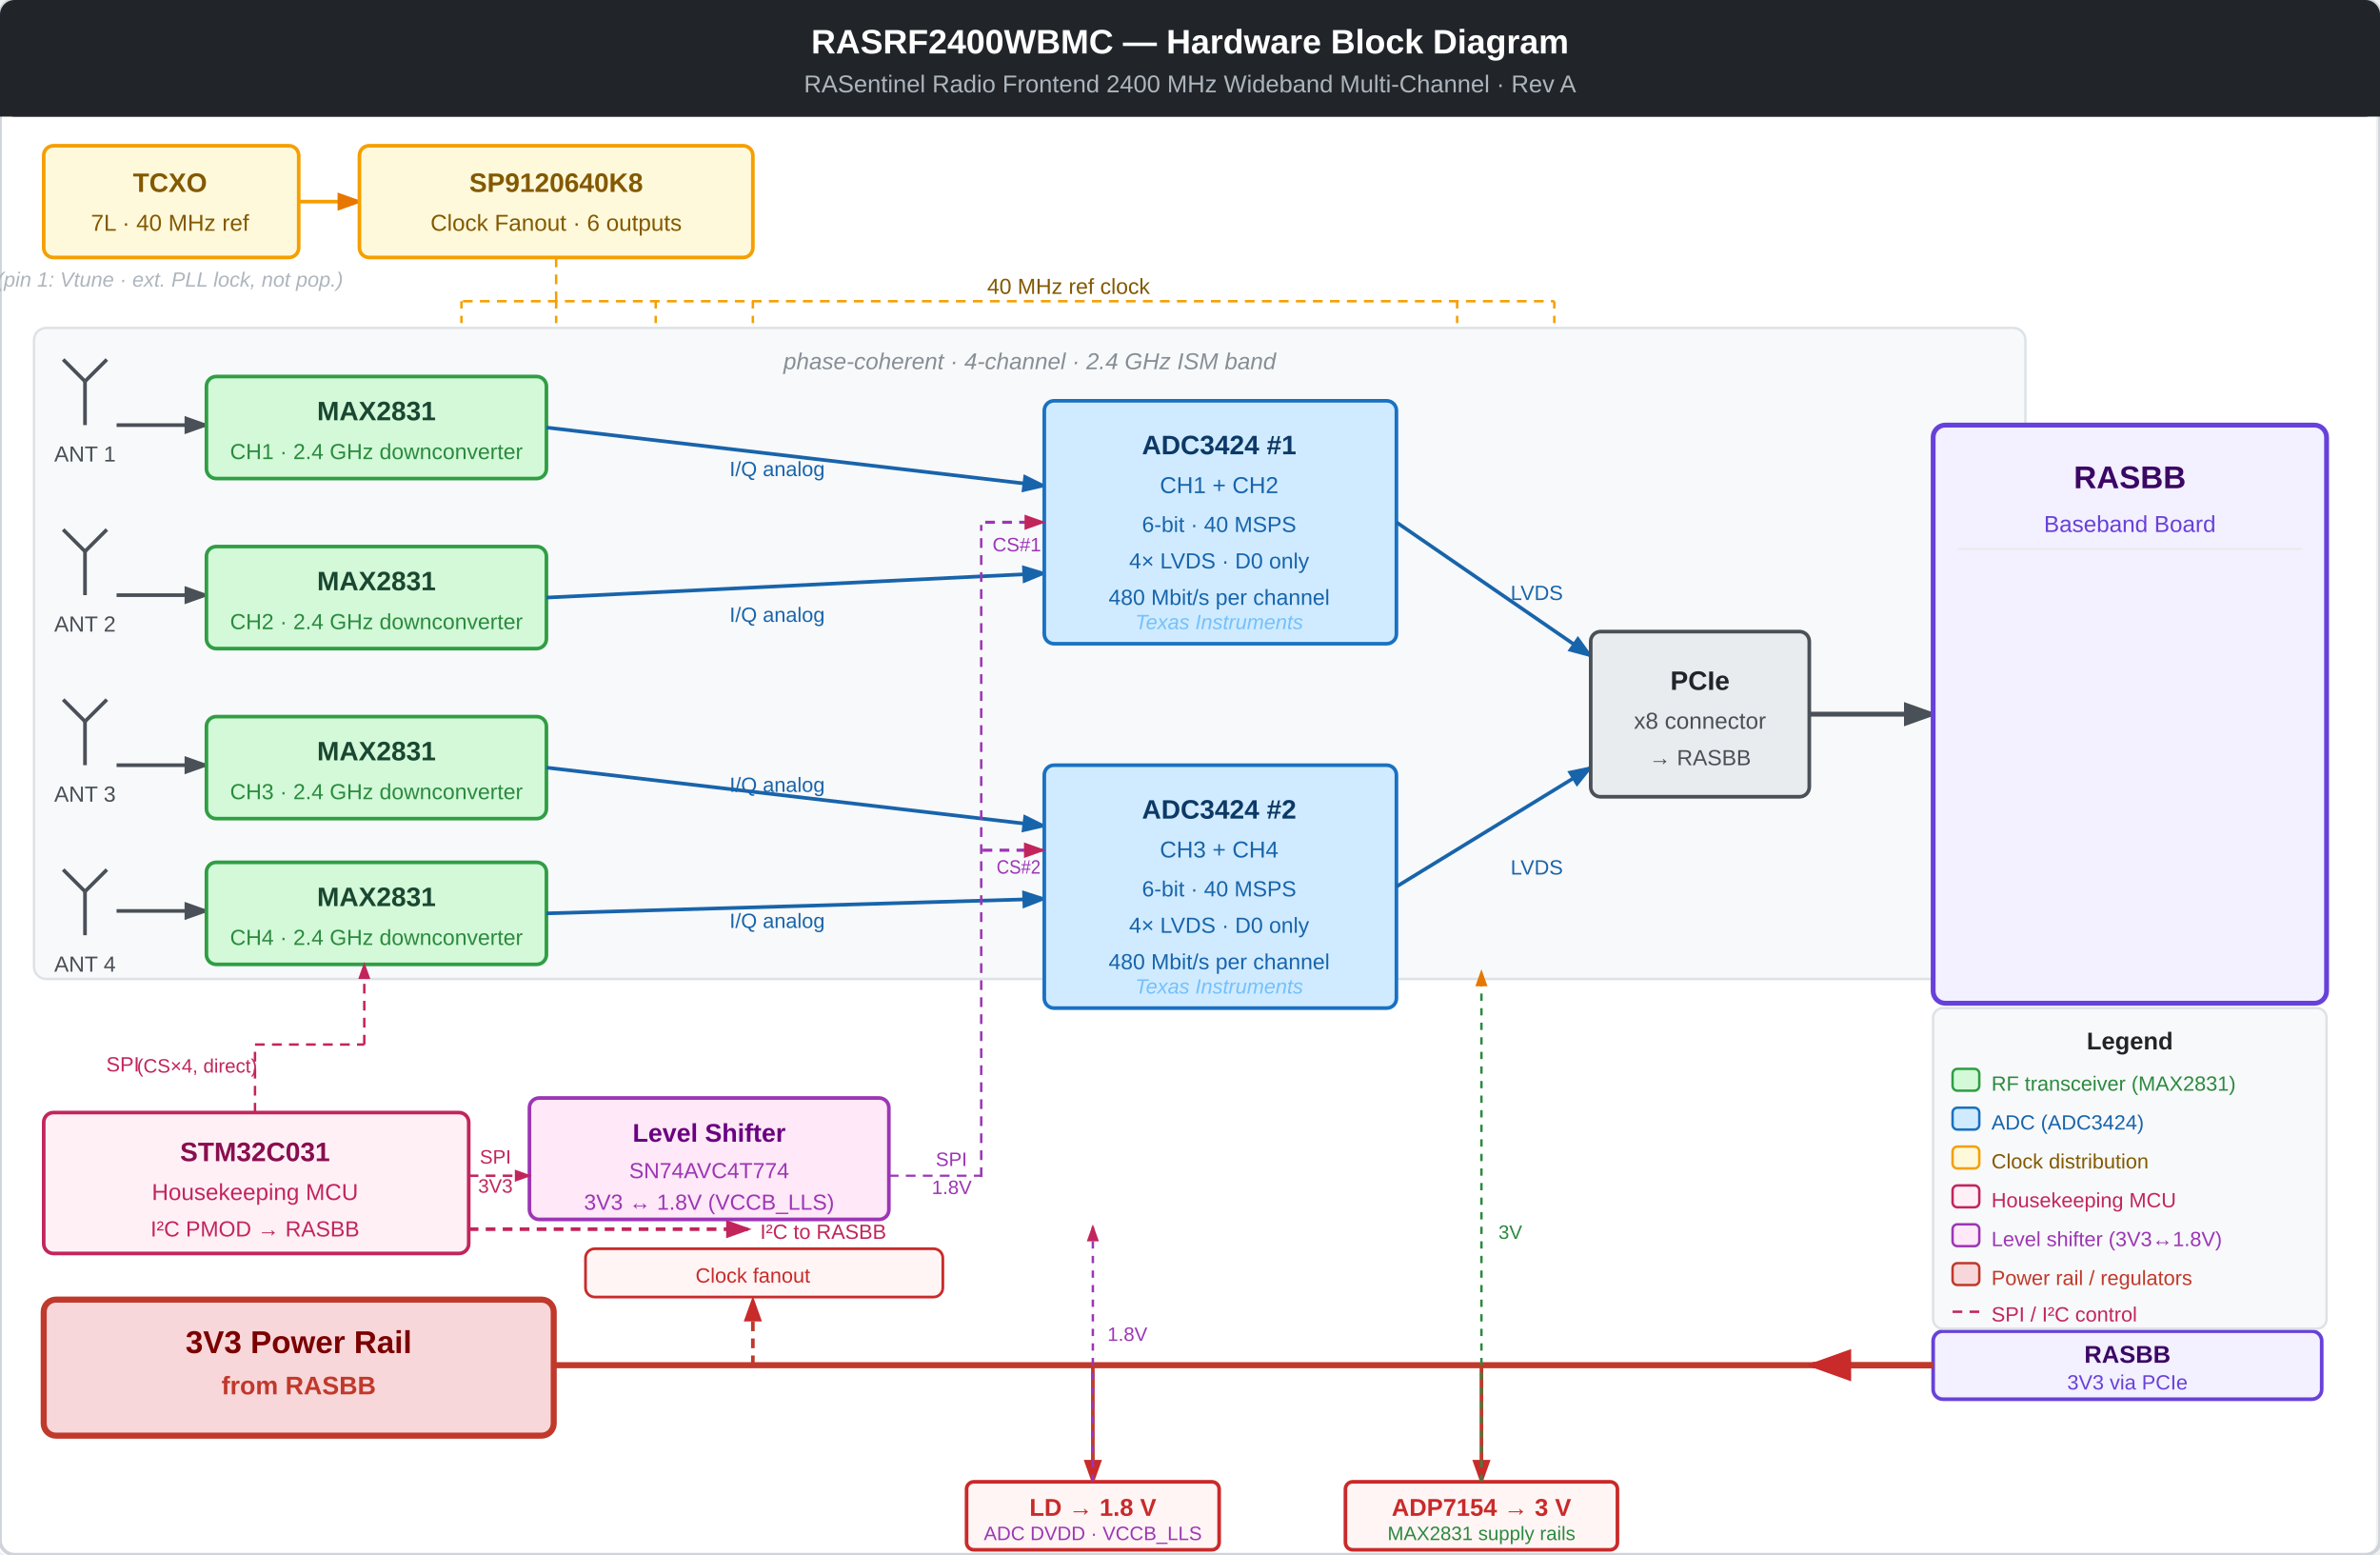
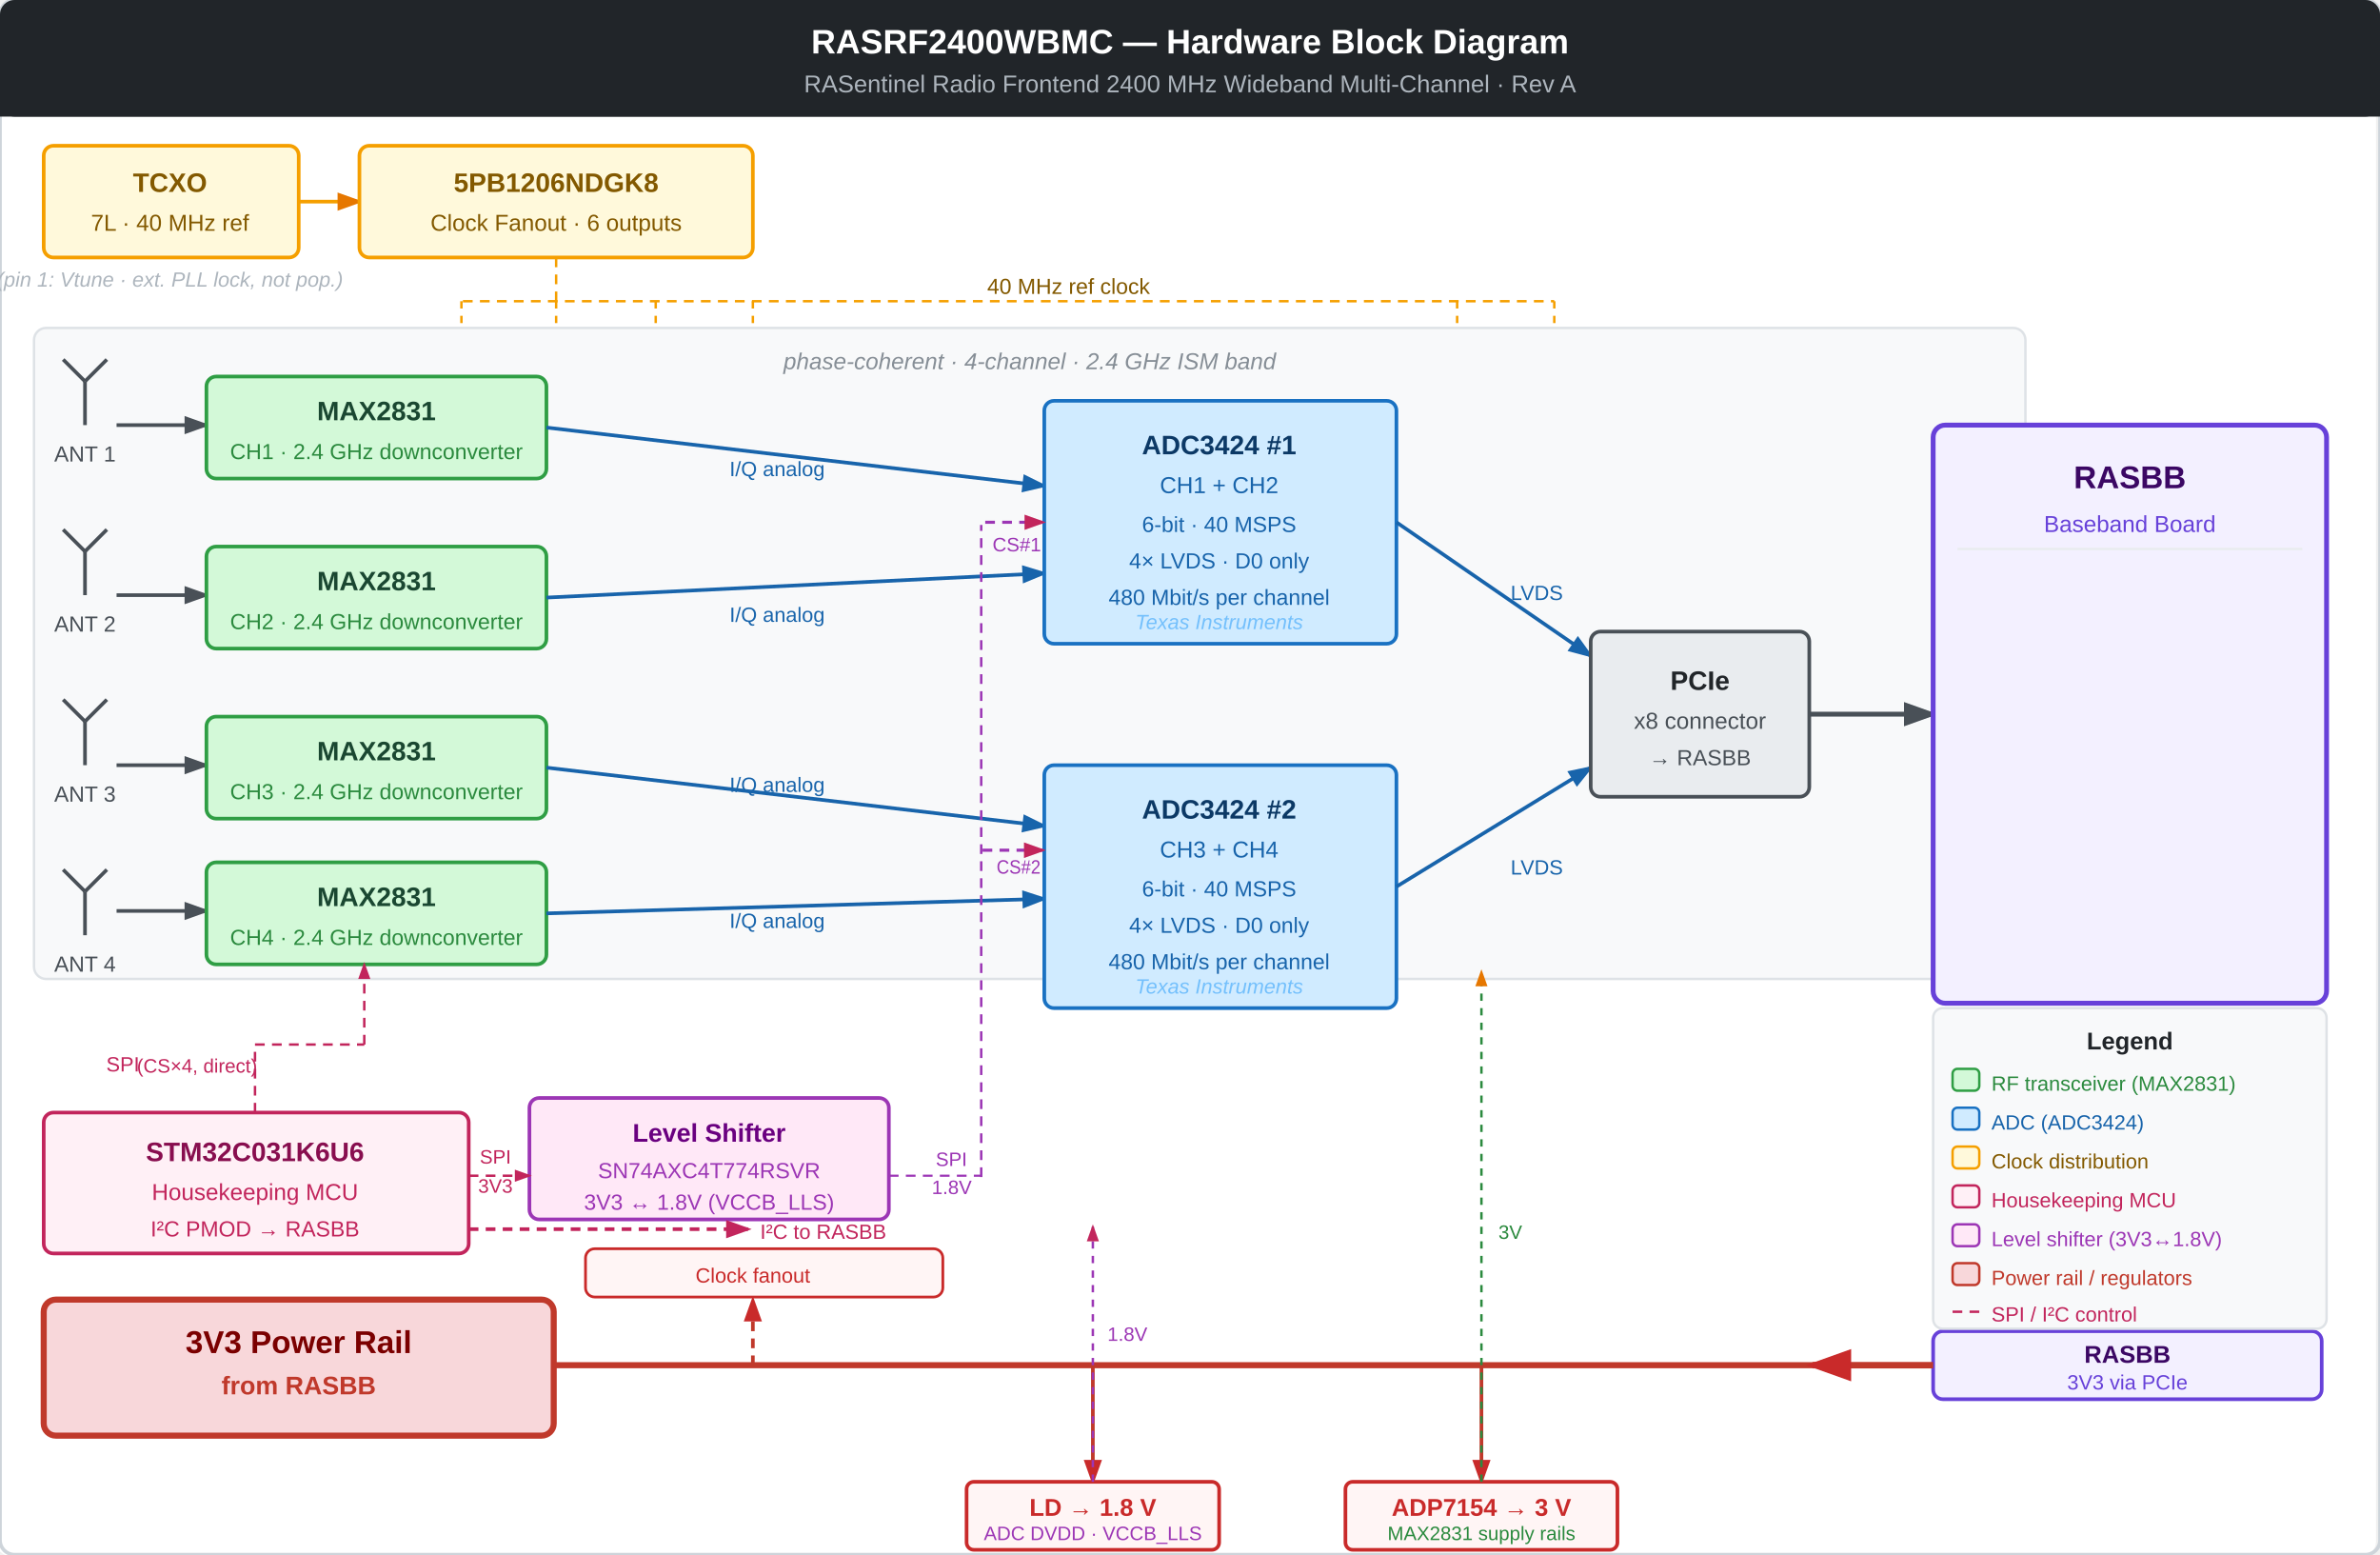
<svg xmlns="http://www.w3.org/2000/svg" viewBox="0 0 980 640" font-family="'Segoe UI', Arial, sans-serif" version="1.1" id="svg115">
  <defs id="defs5">
    <marker id="arr" markerWidth="7" markerHeight="5" refX="6" refY="2.5" orient="auto">
      <polygon points="0 0,7 2.5,0 5" fill="#495057" id="polygon1" />
    </marker>
    <marker id="arrO" markerWidth="7" markerHeight="5" refX="6" refY="2.5" orient="auto">
      <polygon points="0 0,7 2.5,0 5" fill="#e67700" id="polygon2" />
    </marker>
    <marker id="arrB" markerWidth="7" markerHeight="5" refX="6" refY="2.5" orient="auto">
      <polygon points="0 0,7 2.5,0 5" fill="#1864ab" id="polygon3" />
    </marker>
    <marker id="arrR" markerWidth="7" markerHeight="5" refX="6" refY="2.5" orient="auto">
      <polygon points="0 0,7 2.5,0 5" fill="#c92a2a" id="polygon4" />
    </marker>
    <marker id="arrPk" markerWidth="7" markerHeight="5" refX="6" refY="2.5" orient="auto">
      <polygon points="0 0,7 2.5,0 5" fill="#c2255c" id="polygon5" />
    </marker>
    <marker id="arrPk-8" markerWidth="7" markerHeight="5" refX="6" refY="2.5" orient="auto">
      <polygon points="7,2.5 0,5 0,0 " fill="#c2255c" id="polygon5-2" />
    </marker>
  </defs>
  <rect width="980" height="640" fill="#ffffff" rx="6" id="rect5" x="-1.645" y="0.548" />
  <rect width="980" height="640" fill="none" stroke="#ced4da" stroke-width="1.5" rx="6" id="rect6" />
  <rect width="980" height="48" fill="#212529" rx="6" id="rect7" />
  <rect y="42" width="980" height="6" fill="#212529" id="rect8" />
  <text x="490" y="22" text-anchor="middle" font-size="14" font-weight="bold" fill="#ffffff" id="text8">RASRF2400WBMC — Hardware Block Diagram</text>
  <text x="490" y="38" text-anchor="middle" font-size="10px" fill="#adb5bd" id="text9">RASentinel Radio Frontend 2400 MHz Wideband Multi-Channel · Rev A</text>
  <rect x="18" y="60" width="105" height="46" rx="4" fill="#fff9db" stroke="#f59f00" stroke-width="1.5" id="rect9" />
  <text x="70" y="79" text-anchor="middle" font-size="11" font-weight="bold" fill="#835900" id="text10">TCXO</text>
  <text x="70" y="95" text-anchor="middle" font-size="9.5" fill="#835900" id="text11">7L · 40 MHz ref</text>
  <text x="70" y="118" text-anchor="middle" font-size="8.5" fill="#adb5bd" font-style="italic" id="text12">(pin 1: Vtune · ext. PLL lock, not pop.)</text>
  <line x1="123" y1="83" x2="148" y2="83" stroke="#f59f00" stroke-width="1.5" marker-end="url(#arrO)" id="line12" />
  <rect x="148" y="60" width="162" height="46" rx="4" fill="#fff9db" stroke="#f59f00" stroke-width="1.5" id="rect12" />
-   <text x="229" y="79" text-anchor="middle" font-size="11" font-weight="bold" fill="#835900" id="text13">SP9120640K8</text>
+   <text x="229" y="79" text-anchor="middle" font-size="11px" font-weight="bold" fill="#835900" id="text13">5PB1206NDGK8</text>
  <text x="229" y="95" text-anchor="middle" font-size="9.5" fill="#835900" id="text14">Clock Fanout · 6 outputs</text>
  <line x1="229" y1="106" x2="229" y2="124" stroke="#f59f00" stroke-width="1" stroke-dasharray="4,3" id="line14" />
  <line x1="190.611" y1="124" x2="639.966" y2="124" stroke="#f59f00" stroke-width="0.998" stroke-dasharray="4, 3" id="line15" />
  <text x="440" y="121" text-anchor="middle" font-size="9" fill="#835900" id="text15">40 MHz ref clock</text>
  <line x1="190" y1="124" x2="190" y2="145" stroke="#f59f00" stroke-width="1" stroke-dasharray="3,3" marker-end="url(#arrO)" id="line16" />
  <line x1="229" y1="124" x2="229" y2="215" stroke="#f59f00" stroke-width="1" stroke-dasharray="3,3" marker-end="url(#arrO)" id="line17" />
  <line x1="270" y1="124" x2="270" y2="285" stroke="#f59f00" stroke-width="1" stroke-dasharray="3,3" marker-end="url(#arrO)" id="line18" />
  <line x1="310" y1="124" x2="310" y2="355" stroke="#f59f00" stroke-width="1" stroke-dasharray="3,3" marker-end="url(#arrO)" id="line19" />
  <line x1="600" y1="124" x2="600" y2="175" stroke="#f59f00" stroke-width="1" stroke-dasharray="3,3" marker-end="url(#arrO)" id="line20" />
  <line x1="640" y1="124" x2="640" y2="335" stroke="#f59f00" stroke-width="1" stroke-dasharray="3,3" marker-end="url(#arrO)" id="line21" />
  <rect x="14" y="135" width="820" height="268" rx="5" fill="#f8f9fa" stroke="#dee2e6" stroke-width="1" id="rect21" />
  <text x="424" y="152" text-anchor="middle" font-size="9.5" fill="#868e96" font-style="italic" id="text21">phase-coherent · 4-channel · 2.4 GHz ISM band</text>
  <line x1="35" y1="175" x2="35" y2="157" stroke="#495057" stroke-width="1.5" id="line22" />
  <line x1="35" y1="157" x2="26" y2="148" stroke="#495057" stroke-width="1.5" id="line23" />
  <line x1="35" y1="157" x2="44" y2="148" stroke="#495057" stroke-width="1.5" id="line24" />
  <text x="35" y="190" text-anchor="middle" font-size="9" fill="#495057" id="text24">ANT 1</text>
  <line x1="35" y1="245" x2="35" y2="227" stroke="#495057" stroke-width="1.5" id="line25" />
  <line x1="35" y1="227" x2="26" y2="218" stroke="#495057" stroke-width="1.5" id="line26" />
  <line x1="35" y1="227" x2="44" y2="218" stroke="#495057" stroke-width="1.5" id="line27" />
  <text x="35" y="260" text-anchor="middle" font-size="9" fill="#495057" id="text27">ANT 2</text>
  <line x1="35" y1="315" x2="35" y2="297" stroke="#495057" stroke-width="1.5" id="line28" />
  <line x1="35" y1="297" x2="26" y2="288" stroke="#495057" stroke-width="1.5" id="line29" />
  <line x1="35" y1="297" x2="44" y2="288" stroke="#495057" stroke-width="1.5" id="line30" />
  <text x="35" y="330" text-anchor="middle" font-size="9" fill="#495057" id="text30">ANT 3</text>
  <line x1="35" y1="385" x2="35" y2="367" stroke="#495057" stroke-width="1.5" id="line31" />
  <line x1="35" y1="367" x2="26" y2="358" stroke="#495057" stroke-width="1.5" id="line32" />
  <line x1="35" y1="367" x2="44" y2="358" stroke="#495057" stroke-width="1.5" id="line33" />
  <text x="35" y="400" text-anchor="middle" font-size="9" fill="#495057" id="text33">ANT 4</text>
  <line x1="48" y1="175" x2="85" y2="175" stroke="#495057" stroke-width="1.5" marker-end="url(#arr)" id="line34" />
  <line x1="48" y1="245" x2="85" y2="245" stroke="#495057" stroke-width="1.5" marker-end="url(#arr)" id="line35" />
  <line x1="48" y1="315" x2="85" y2="315" stroke="#495057" stroke-width="1.5" marker-end="url(#arr)" id="line36" />
  <line x1="48" y1="375" x2="85" y2="375" stroke="#495057" stroke-width="1.5" marker-end="url(#arr)" id="line37" />
  <rect x="85" y="155" width="140" height="42" rx="4" fill="#d3f9d8" stroke="#2f9e44" stroke-width="1.5" id="rect37" />
  <text x="155" y="173" text-anchor="middle" font-size="11" font-weight="bold" fill="#1a4731" id="text37">MAX2831</text>
  <text x="155" y="189" text-anchor="middle" font-size="9" fill="#2b8a3e" id="text38">CH1 · 2.4 GHz downconverter</text>
  <rect x="85" y="225" width="140" height="42" rx="4" fill="#d3f9d8" stroke="#2f9e44" stroke-width="1.5" id="rect38" />
  <text x="155" y="243" text-anchor="middle" font-size="11" font-weight="bold" fill="#1a4731" id="text39">MAX2831</text>
  <text x="155" y="259" text-anchor="middle" font-size="9" fill="#2b8a3e" id="text40">CH2 · 2.4 GHz downconverter</text>
  <rect x="85" y="295" width="140" height="42" rx="4" fill="#d3f9d8" stroke="#2f9e44" stroke-width="1.5" id="rect40" />
  <text x="155" y="313" text-anchor="middle" font-size="11" font-weight="bold" fill="#1a4731" id="text41">MAX2831</text>
  <text x="155" y="329" text-anchor="middle" font-size="9" fill="#2b8a3e" id="text42">CH3 · 2.4 GHz downconverter</text>
  <rect x="85" y="355" width="140" height="42" rx="4" fill="#d3f9d8" stroke="#2f9e44" stroke-width="1.5" id="rect42" />
  <text x="155" y="373" text-anchor="middle" font-size="11" font-weight="bold" fill="#1a4731" id="text43">MAX2831</text>
  <text x="155" y="389" text-anchor="middle" font-size="9" fill="#2b8a3e" id="text44">CH4 · 2.4 GHz downconverter</text>
  <line x1="225" y1="176" x2="430" y2="200" stroke="#1864ab" stroke-width="1.5" marker-end="url(#arrB)" id="line44" />
  <line x1="225" y1="246" x2="430" y2="236" stroke="#1864ab" stroke-width="1.5" marker-end="url(#arrB)" id="line45" />
  <line x1="225" y1="316" x2="430" y2="340" stroke="#1864ab" stroke-width="1.5" marker-end="url(#arrB)" id="line46" />
  <line x1="225" y1="376" x2="430" y2="370" stroke="#1864ab" stroke-width="1.5" marker-end="url(#arrB)" id="line47" />
  <text x="320" y="196" text-anchor="middle" font-size="8.5" fill="#1864ab" id="text47">I/Q analog</text>
  <text x="320" y="256" text-anchor="middle" font-size="8.5" fill="#1864ab" id="text48">I/Q analog</text>
  <text x="320" y="326" text-anchor="middle" font-size="8.5" fill="#1864ab" id="text49">I/Q analog</text>
  <text x="320" y="382" text-anchor="middle" font-size="8.5" fill="#1864ab" id="text50">I/Q analog</text>
  <rect x="430" y="165" width="145" height="100" rx="4" fill="#d0ebff" stroke="#1971c2" stroke-width="1.5" id="rect50" />
  <text x="502" y="187" text-anchor="middle" font-size="11" font-weight="bold" fill="#0c3966" id="text51">ADC3424  #1</text>
  <text x="502" y="203" text-anchor="middle" font-size="9.5" fill="#1864ab" id="text52">CH1 + CH2</text>
  <text x="502" y="219" text-anchor="middle" font-size="9" fill="#1864ab" id="text53">6-bit · 40 MSPS</text>
  <text x="502" y="234" text-anchor="middle" font-size="9" fill="#1864ab" id="text54">4× LVDS · D0 only</text>
  <text x="502" y="249" text-anchor="middle" font-size="9" fill="#1864ab" id="text55">480 Mbit/s per channel</text>
  <text x="502" y="259" text-anchor="middle" font-size="8.5" fill="#74c0fc" font-style="italic" id="text56">Texas Instruments</text>
  <rect x="430" y="315" width="145" height="100" rx="4" fill="#d0ebff" stroke="#1971c2" stroke-width="1.5" id="rect56" />
  <text x="502" y="337" text-anchor="middle" font-size="11" font-weight="bold" fill="#0c3966" id="text57">ADC3424  #2</text>
  <text x="502" y="353" text-anchor="middle" font-size="9.5" fill="#1864ab" id="text58">CH3 + CH4</text>
  <text x="502" y="369" text-anchor="middle" font-size="9" fill="#1864ab" id="text59">6-bit · 40 MSPS</text>
  <text x="502" y="384" text-anchor="middle" font-size="9" fill="#1864ab" id="text60">4× LVDS · D0 only</text>
  <text x="502" y="399" text-anchor="middle" font-size="9" fill="#1864ab" id="text61">480 Mbit/s per channel</text>
  <text x="502" y="409" text-anchor="middle" font-size="8.5" fill="#74c0fc" font-style="italic" id="text62">Texas Instruments</text>
  <line x1="575" y1="215" x2="655" y2="270" stroke="#1864ab" stroke-width="1.5" marker-end="url(#arrB)" id="line62" />
  <line x1="575" y1="365" x2="655" y2="316" stroke="#1864ab" stroke-width="1.5" marker-end="url(#arrB)" id="line63" />
  <text x="622" y="247" font-size="8.5" fill="#1864ab" id="text63">LVDS</text>
  <text x="622" y="360" font-size="8.5" fill="#1864ab" id="text64">LVDS</text>
  <rect x="655" y="260" width="90" height="68" rx="4" fill="#e9ecef" stroke="#495057" stroke-width="1.5" id="rect64" />
  <text x="700" y="284" text-anchor="middle" font-size="11" font-weight="bold" fill="#212529" id="text65">PCIe</text>
  <text x="700" y="300" text-anchor="middle" font-size="9.5" fill="#495057" id="text66">x8 connector</text>
  <text x="700" y="315" text-anchor="middle" font-size="9" fill="#495057" id="text67">→ RASBB</text>
  <line x1="745" y1="294" x2="796" y2="294" stroke="#495057" stroke-width="2" marker-end="url(#arr)" id="line67" />
  <rect x="796" y="175" width="162" height="238" rx="5" fill="#f3f0ff" stroke="#6741d9" stroke-width="2" id="rect67" />
  <text x="877" y="201" text-anchor="middle" font-size="13" font-weight="bold" fill="#3b0764" id="text68">RASBB</text>
  <text x="877" y="219" text-anchor="middle" font-size="9.5" fill="#6741d9" id="text69">Baseband Board</text>
  <line x1="806" y1="226" x2="948" y2="226" stroke="#e9ecef" stroke-width="1" id="line69" />
  <rect x="18" y="458" width="175" height="58" rx="4" fill="#fff0f6" stroke="#c2255c" stroke-width="1.5" id="rect78" />
-   <text x="105" y="478" text-anchor="middle" font-size="11" font-weight="bold" fill="#880e4f" id="text79">STM32C031</text>
+   <text x="105" y="478" text-anchor="middle" font-size="11px" font-weight="bold" fill="#880e4f" id="text79">STM32C031K6U6</text>
  <text x="105" y="494" text-anchor="middle" font-size="9.5" fill="#c2255c" id="text80">Housekeeping MCU</text>
  <text x="105" y="509" text-anchor="middle" font-size="9" fill="#c2255c" id="text81">I²C PMOD → RASBB</text>
  <line x1="105" y1="458" x2="105" y2="430" stroke="#c2255c" stroke-width="1" stroke-dasharray="4,3" id="line81" />
  <line x1="105" y1="430" x2="150" y2="430" stroke="#c2255c" stroke-width="1" stroke-dasharray="4,3" id="line82" />
  <line x1="150" y1="430" x2="150" y2="397" stroke="#c2255c" stroke-width="1" stroke-dasharray="4,3" marker-end="url(#arrPk)" id="line83" />
  <text x="43.741" y="441.065" font-size="8.5px" fill="#c2255c" id="text83">SPI</text>
  <text x="56.355" y="441.548" font-size="8px" fill="#c2255c" id="text84">(CS×4, direct)</text>
  <rect x="218" y="452" width="148" height="50" rx="4" fill="#ffe8f7" stroke="#9c36b5" stroke-width="1.5" id="rect84" />
  <text x="292" y="470" text-anchor="middle" font-size="10.5" font-weight="bold" fill="#6a0080" id="text85">Level Shifter</text>
-   <text x="292" y="485" text-anchor="middle" font-size="9" fill="#9c36b5" id="text86">SN74AVC4T774</text>
+   <text x="292" y="485" text-anchor="middle" font-size="9px" fill="#9c36b5" id="text86">SN74AXC4T774RSVR</text>
  <text x="292" y="498" text-anchor="middle" font-size="9" fill="#9c36b5" id="text87">3V3 ↔ 1.8V (VCCB_LLS)</text>
  <line x1="193" y1="484" x2="218" y2="484" stroke="#c2255c" stroke-width="1" stroke-dasharray="4,3" marker-end="url(#arrPk)" id="line87" />
  <text x="204" y="479" text-anchor="middle" font-size="8" fill="#c2255c" id="text88">SPI</text>
  <text x="204" y="491" text-anchor="middle" font-size="8" fill="#c2255c" id="text89">3V3</text>
  <line x1="366" y1="484" x2="404.032" y2="484" stroke="#9c36b5" stroke-width="0.881" stroke-dasharray="4, 3" id="line89" />
  <line x1="404.032" y1="484.548" x2="404.032" y2="216.097" stroke="#9c36b5" stroke-width="0.999" stroke-dasharray="4, 3" id="line90" />
  <line x1="404.58" y1="350" x2="429.349" y2="350" stroke="#9c36b5" stroke-width="1.285" stroke-dasharray="4, 3" marker-end="url(#arrPk)" id="line91" />
  <line x1="405.677" y1="215" x2="429.417" y2="215" stroke="#9c36b5" stroke-width="1.258" stroke-dasharray="4, 3" marker-end="url(#arrPk)" id="line92" />
  <text x="385.322" y="480" font-size="8px" fill="#9c36b5" id="text92">SPI</text>
  <text x="383.677" y="491.548" font-size="8px" fill="#9c36b5" id="text93">1.8V</text>
  <text x="408.677" y="226.965" font-size="8px" fill="#9c36b5" id="text94">CS#1</text>
  <text x="431.193" y="342.267" font-size="7.613px" fill="#9c36b5" id="text95" transform="scale(0.9516782,1.050775)" style="stroke-width:0.952">CS#2</text>
  <line x1="193" y1="506" x2="308" y2="506" stroke="#c2255c" stroke-width="1.5" stroke-dasharray="4,3" marker-end="url(#arrPk)" id="line_i2c_rasbb" />
  <text x="313" y="510" font-size="8.5" fill="#c2255c" id="text96">I²C to RASBB</text>
  <rect x="18" y="535" width="210" height="56" rx="5" fill="#f8d7da" stroke="#c0392b" stroke-width="2.5" id="rect96" />
  <text x="123" y="557" text-anchor="middle" font-size="13" font-weight="bold" fill="#7b0000" id="text97">3V3 Power Rail</text>
  <text x="123" y="574" text-anchor="middle" font-size="10.5px" font-weight="bold" fill="#c0392b" id="text98">from RASBB</text>
  <line x1="228" y1="562" x2="750" y2="562" stroke="#c0392b" stroke-width="2.5" id="line98" />
  <line x1="310" y1="562" x2="310" y2="535" stroke="#c0392b" stroke-width="1.5" stroke-dasharray="4,3" marker-end="url(#arrR)" id="line99" />
  <rect x="241.093" y="514.061" width="147.137" height="19.877" rx="3.805" fill="#fff5f5" stroke="#c92a2a" stroke-width="1.123" id="rect99" />
  <text x="310" y="528" text-anchor="middle" font-size="8.5px" fill="#c92a2a" id="text99">Clock fanout</text>
  <line x1="450" y1="562" x2="450" y2="610" stroke="#c0392b" stroke-width="1.5" marker-end="url(#arrR)" id="line100" />
  <rect x="398" y="610" width="104" height="28" rx="3" fill="#fff5f5" stroke="#c92a2a" stroke-width="1.5" id="rect100" />
  <text x="450" y="624" text-anchor="middle" font-size="10" font-weight="bold" fill="#c92a2a" id="text100">LD → 1.8 V</text>
  <text x="450" y="634" text-anchor="middle" font-size="8" fill="#9c36b5" id="text101">ADC DVDD · VCCB_LLS</text>
  <line x1="450" y1="610" x2="450" y2="505" stroke="#9c36b5" stroke-width="1" stroke-dasharray="3,3" marker-end="url(#arrPk)" id="line101" />
  <text x="456" y="552" font-size="8" fill="#9c36b5" id="text102">1.8V</text>
  <line x1="610" y1="562" x2="610" y2="610" stroke="#c0392b" stroke-width="1.5" marker-end="url(#arrR)" id="line102" />
  <rect x="554" y="610" width="112" height="28" rx="3" fill="#fff5f5" stroke="#c92a2a" stroke-width="1.5" id="rect102" />
  <text x="610" y="624" text-anchor="middle" font-size="10" font-weight="bold" fill="#c92a2a" id="text103">ADP7154 → 3 V</text>
  <text x="610" y="634" text-anchor="middle" font-size="8" fill="#2b8a3e" id="text104">MAX2831 supply rails</text>
  <line x1="610" y1="610" x2="610" y2="400" stroke="#2b8a3e" stroke-width="1" stroke-dasharray="3,3" marker-end="url(#arrO)" id="line104" />
  <text x="617" y="510" font-size="8" fill="#2b8a3e" id="text105">3V</text>
  <rect x="796" y="548" width="160" height="28" rx="4" fill="#f3f0ff" stroke="#6741d9" stroke-width="1.5" id="rect105" />
  <text x="876" y="561" text-anchor="middle" font-size="10" font-weight="bold" fill="#3b0764" id="text106">RASBB</text>
  <text x="876" y="572" text-anchor="middle" font-size="8.5" fill="#6741d9" id="text107">3V3 via PCIe</text>
  <line x1="796" y1="562" x2="746.292" y2="562" stroke="#c0392b" stroke-width="2.657" marker-end="url(#arrR)" id="line107" />
  <rect x="796" y="415" width="162" height="132" rx="4" fill="#f8f9fa" stroke="#dee2e6" stroke-width="1" id="rect107" />
  <text x="877" y="432" text-anchor="middle" font-size="10" font-weight="bold" fill="#212529" id="text108">Legend</text>
  <rect x="804" y="440" width="11" height="9" rx="2" fill="#d3f9d8" stroke="#2f9e44" stroke-width="1" id="rect108" />
  <text x="820" y="449" font-size="8.5" fill="#2b8a3e" id="text109">RF transceiver (MAX2831)</text>
  <rect x="804" y="456" width="11" height="9" rx="2" fill="#d0ebff" stroke="#1971c2" stroke-width="1" id="rect109" />
  <text x="820" y="465" font-size="8.5" fill="#1864ab" id="text110">ADC (ADC3424)</text>
  <rect x="804" y="472" width="11" height="9" rx="2" fill="#fff9db" stroke="#f59f00" stroke-width="1" id="rect110" />
  <text x="820" y="481" font-size="8.5" fill="#835900" id="text111">Clock distribution</text>
  <rect x="804" y="488" width="11" height="9" rx="2" fill="#fff0f6" stroke="#c2255c" stroke-width="1" id="rect111" />
  <text x="820" y="497" font-size="8.5" fill="#c2255c" id="text112">Housekeeping MCU</text>
  <rect x="804" y="504" width="11" height="9" rx="2" fill="#ffe8f7" stroke="#9c36b5" stroke-width="1" id="rect112" />
  <text x="820" y="513" font-size="8.5" fill="#9c36b5" id="text113">Level shifter (3V3↔1.8V)</text>
  <rect x="804" y="520" width="11" height="9" rx="2" fill="#f8d7da" stroke="#c0392b" stroke-width="1" id="rect113" />
  <text x="820" y="529" font-size="8.5" fill="#c0392b" id="text114">Power rail / regulators</text>
  <line x1="804" y1="540" x2="815" y2="540" stroke="#c2255c" stroke-width="1" stroke-dasharray="4,3" id="line114" />
  <text x="820" y="544" font-size="8.5" fill="#c2255c" id="text115">SPI / I²C control</text>
</svg>
